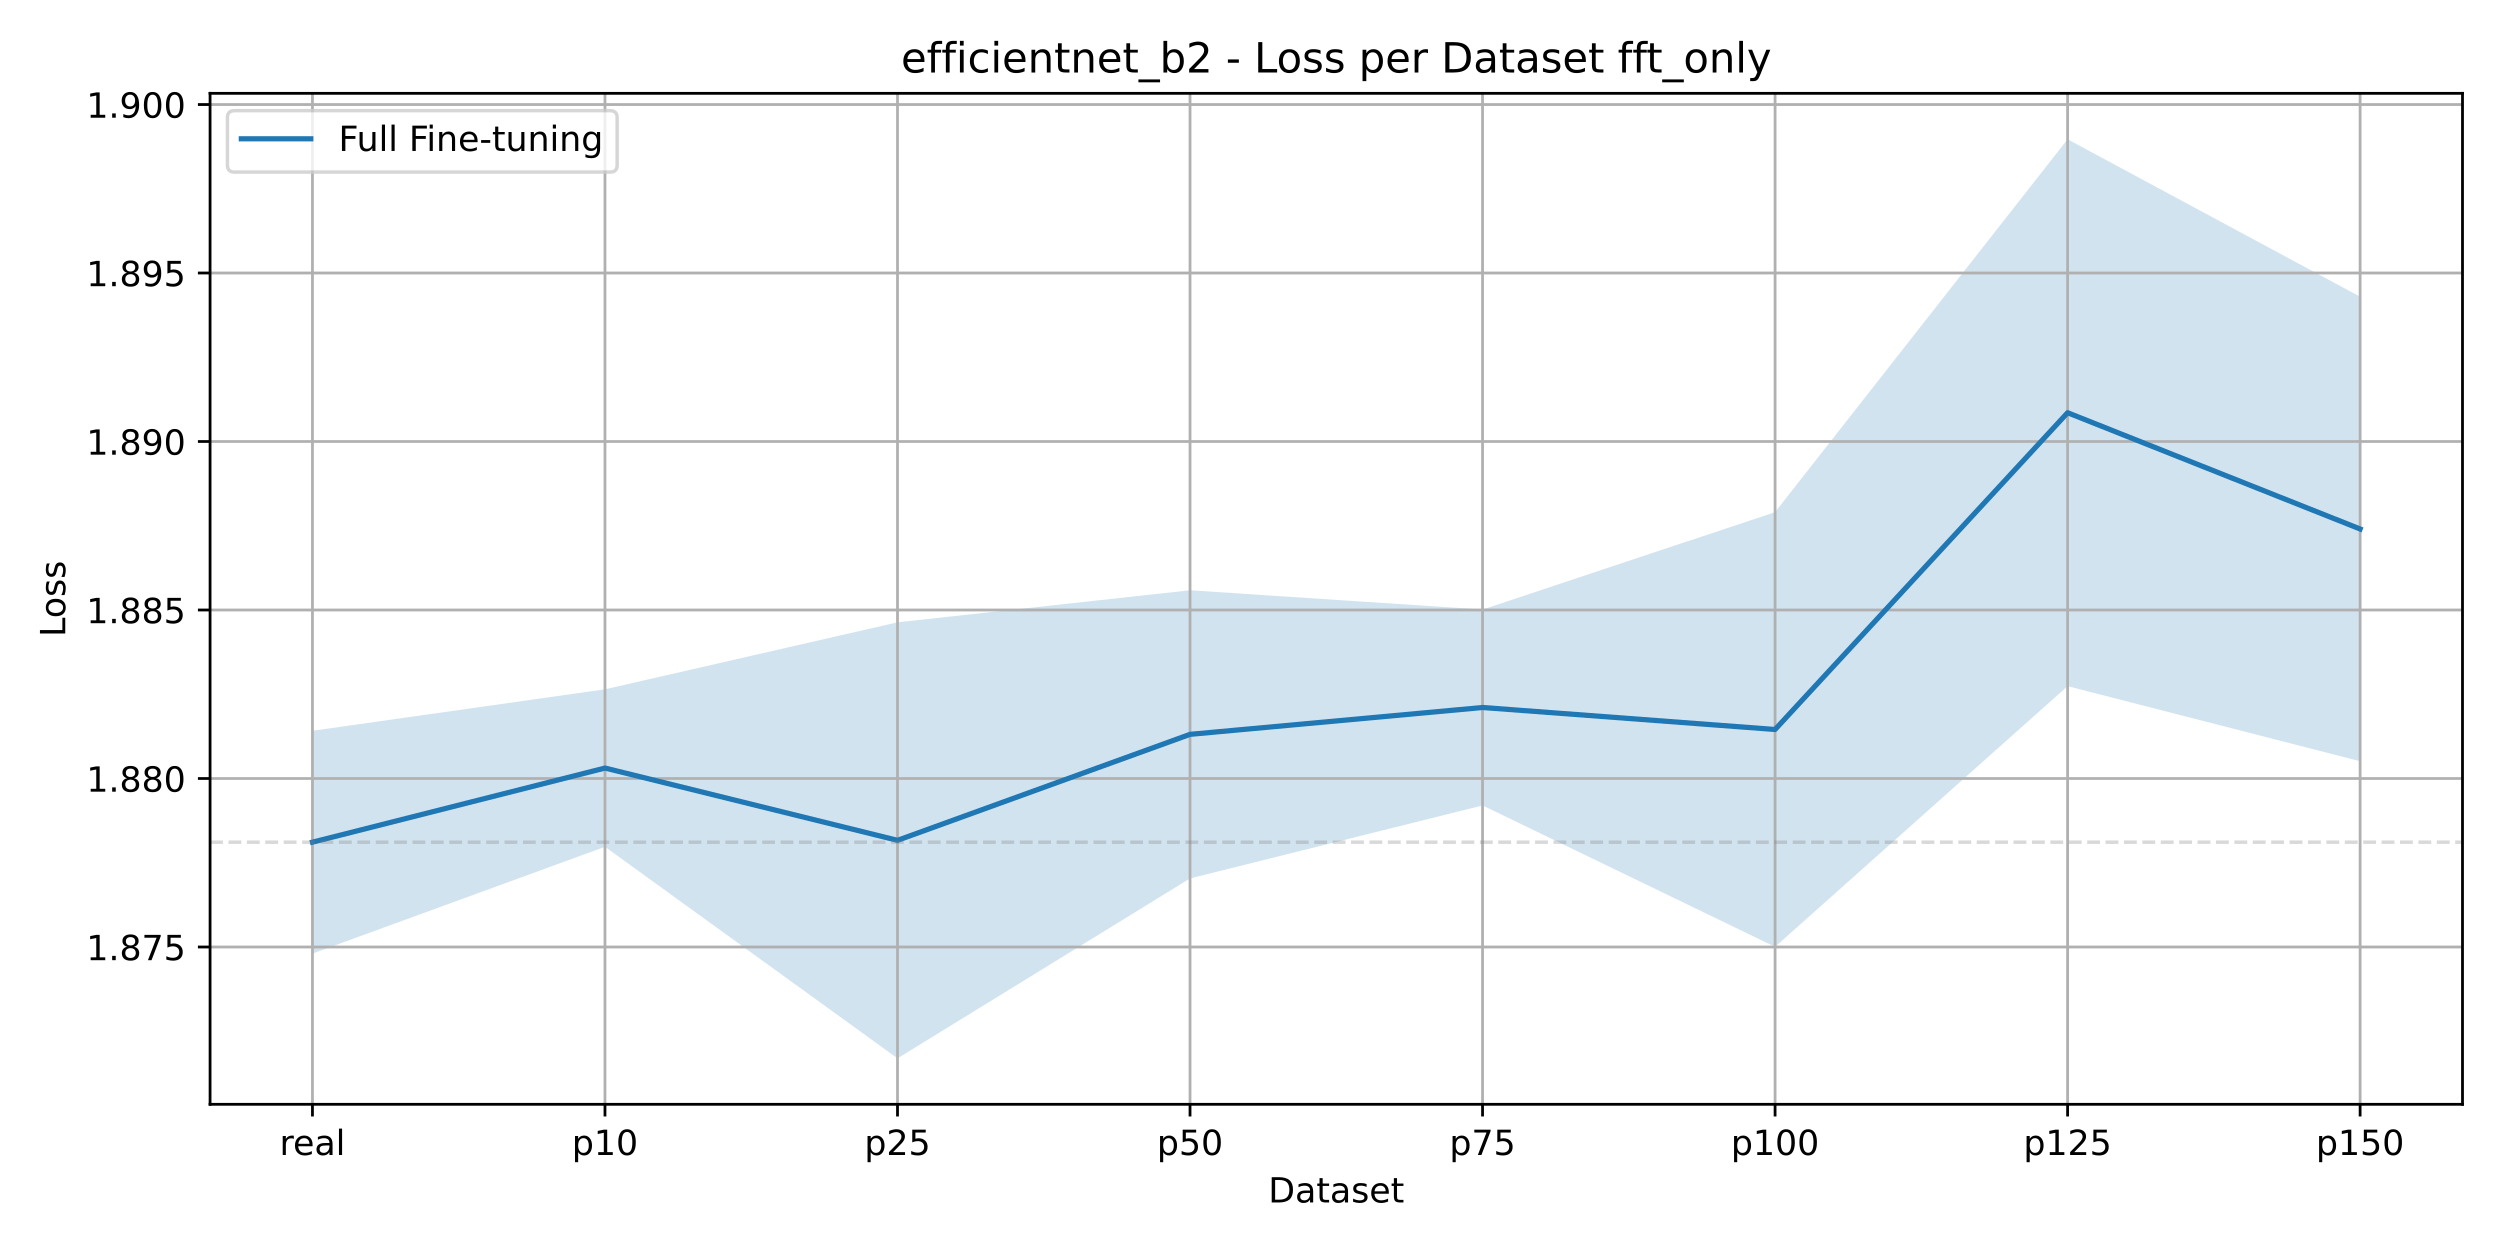
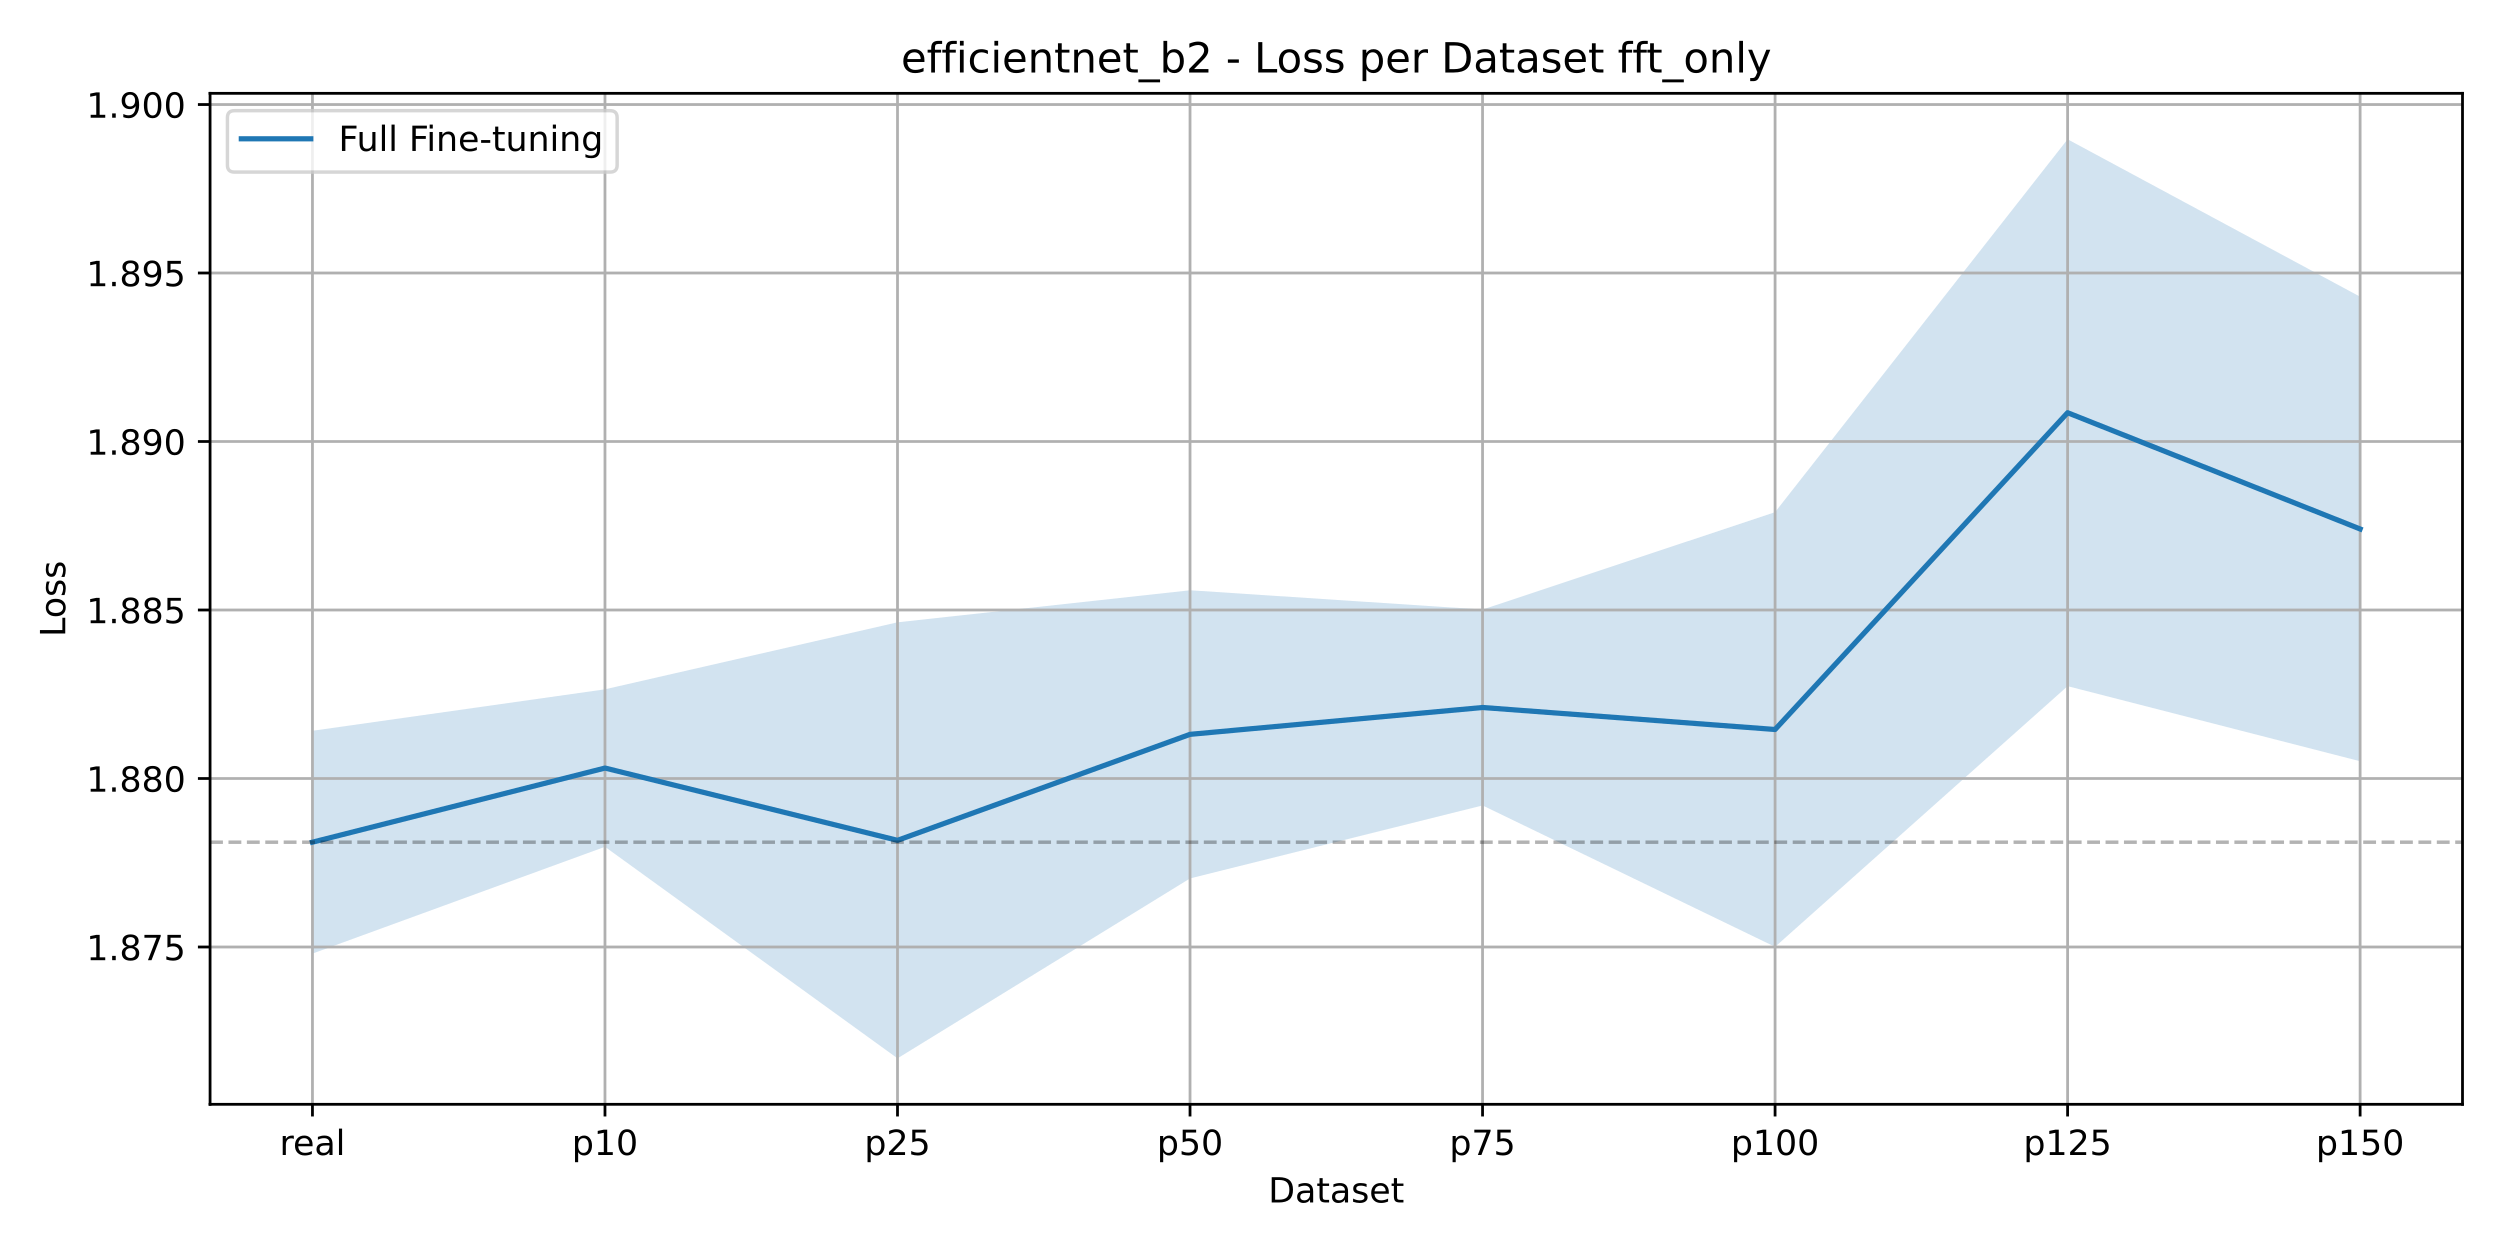
<svg xmlns="http://www.w3.org/2000/svg" xmlns:xlink="http://www.w3.org/1999/xlink" width="720pt" height="360pt" viewBox="0 0 720 360" version="1.1">
  <defs>
    <style type="text/css">*{stroke-linejoin: round; stroke-linecap: butt}</style>
  </defs>
  <g id="figure_1">
    <g id="patch_1">
      <path d="M 0 360  L 720 360  L 720 0  L 0 0  z " style="fill: #ffffff" />
    </g>
    <g id="axes_1">
      <g id="patch_2">
        <path d="M 60.5 318.04  L 709.2 318.04  L 709.2 26.88  L 60.5 26.88  z " style="fill: #ffffff" />
      </g>
      <g id="FillBetweenPolyCollection_1">
-         <path d="M 89.986 210.461  L 89.986 274.632  L 174.233 243.879  L 258.48 304.805  L 342.727 252.984  L 426.973 231.967  L 511.22 272.69  L 595.467 197.612  L 679.714 219.242  L 679.714 85.457  L 679.714 85.457  L 595.467 40.115  L 511.22 147.497  L 426.973 175.549  L 342.727 169.999  L 258.48 179.224  L 174.233 198.519  L 89.986 210.461  z " clip-path="url(#pb84c40dd28)" style="fill: #1f77b4; fill-opacity: 0.2" />
+         <path d="M 89.986 210.461  L 89.986 274.632  L 174.233 243.879  L 258.48 304.805  L 342.727 252.984  L 426.973 231.967  L 511.22 272.69  L 595.467 197.612  L 679.714 219.242  L 679.714 85.457  L 679.714 85.457  L 595.467 40.115  L 511.22 147.497  L 426.973 175.549  L 342.727 169.999  L 258.48 179.224  L 174.233 198.519  L 89.986 210.461  z " clip-path="url(#p41b79e33d0)" style="fill: #1f77b4; fill-opacity: 0.2" />
      </g>
      <g id="matplotlib.axis_1">
        <g id="xtick_1">
          <g id="line2d_1">
-             <path d="M 89.986 318.04  L 89.986 26.88  " clip-path="url(#pb84c40dd28)" style="fill: none; stroke: #b0b0b0; stroke-width: 0.8; stroke-linecap: square" />
+             <path d="M 89.986 318.04  L 89.986 26.88  " clip-path="url(#p41b79e33d0)" style="fill: none; stroke: #b0b0b0; stroke-width: 0.8; stroke-linecap: square" />
          </g>
          <g id="line2d_2">
            <defs>
-               <path id="m55f000c3a8" d="M 0 0  L 0 3.5  " style="stroke: #000000; stroke-width: 0.8" />
+               <path id="mf5de85e5be" d="M 0 0  L 0 3.5  " style="stroke: #000000; stroke-width: 0.8" />
            </defs>
            <g>
-               <use xlink:href="#m55f000c3a8" x="89.986" y="318.04" style="stroke: #000000; stroke-width: 0.8" />
+               <use xlink:href="#mf5de85e5be" x="89.986" y="318.04" style="stroke: #000000; stroke-width: 0.8" />
            </g>
          </g>
          <g id="text_1">
            <g transform="translate(80.51371 332.6384) scale(0.1 -0.1)">
              <defs>
                <path id="DejaVuSans-72" d="M 2631 2963  Q 2534 3019 2420 3045  Q 2306 3072 2169 3072  Q 1681 3072 1420 2755  Q 1159 2438 1159 1844  L 1159 0  L 581 0  L 581 3500  L 1159 3500  L 1159 2956  Q 1341 3275 1631 3429  Q 1922 3584 2338 3584  Q 2397 3584 2469 3576  Q 2541 3569 2628 3553  L 2631 2963  z " transform="scale(0.015625)" />
                <path id="DejaVuSans-65" d="M 3597 1894  L 3597 1613  L 953 1613  Q 991 1019 1311 708  Q 1631 397 2203 397  Q 2534 397 2845 478  Q 3156 559 3463 722  L 3463 178  Q 3153 47 2828 -22  Q 2503 -91 2169 -91  Q 1331 -91 842 396  Q 353 884 353 1716  Q 353 2575 817 3079  Q 1281 3584 2069 3584  Q 2775 3584 3186 3129  Q 3597 2675 3597 1894  z M 3022 2063  Q 3016 2534 2758 2815  Q 2500 3097 2075 3097  Q 1594 3097 1305 2825  Q 1016 2553 972 2059  L 3022 2063  z " transform="scale(0.015625)" />
                <path id="DejaVuSans-61" d="M 2194 1759  Q 1497 1759 1228 1600  Q 959 1441 959 1056  Q 959 750 1161 570  Q 1363 391 1709 391  Q 2188 391 2477 730  Q 2766 1069 2766 1631  L 2766 1759  L 2194 1759  z M 3341 1997  L 3341 0  L 2766 0  L 2766 531  Q 2569 213 2275 61  Q 1981 -91 1556 -91  Q 1019 -91 701 211  Q 384 513 384 1019  Q 384 1609 779 1909  Q 1175 2209 1959 2209  L 2766 2209  L 2766 2266  Q 2766 2663 2505 2880  Q 2244 3097 1772 3097  Q 1472 3097 1187 3025  Q 903 2953 641 2809  L 641 3341  Q 956 3463 1253 3523  Q 1550 3584 1831 3584  Q 2591 3584 2966 3190  Q 3341 2797 3341 1997  z " transform="scale(0.015625)" />
                <path id="DejaVuSans-6c" d="M 603 4863  L 1178 4863  L 1178 0  L 603 0  L 603 4863  z " transform="scale(0.015625)" />
              </defs>
              <use xlink:href="#DejaVuSans-72" />
              <use xlink:href="#DejaVuSans-65" transform="translate(38.86328 0)" />
              <use xlink:href="#DejaVuSans-61" transform="translate(100.3867 0)" />
              <use xlink:href="#DejaVuSans-6c" transform="translate(161.666 0)" />
            </g>
          </g>
        </g>
        <g id="xtick_2">
          <g id="line2d_3">
-             <path d="M 174.233 318.04  L 174.233 26.88  " clip-path="url(#pb84c40dd28)" style="fill: none; stroke: #b0b0b0; stroke-width: 0.8; stroke-linecap: square" />
+             <path d="M 174.233 318.04  L 174.233 26.88  " clip-path="url(#p41b79e33d0)" style="fill: none; stroke: #b0b0b0; stroke-width: 0.8; stroke-linecap: square" />
          </g>
          <g id="line2d_4">
            <g>
-               <use xlink:href="#m55f000c3a8" x="174.233" y="318.04" style="stroke: #000000; stroke-width: 0.8" />
+               <use xlink:href="#mf5de85e5be" x="174.233" y="318.04" style="stroke: #000000; stroke-width: 0.8" />
            </g>
          </g>
          <g id="text_2">
            <g transform="translate(164.6964 332.6384) scale(0.1 -0.1)">
              <defs>
                <path id="DejaVuSans-70" d="M 1159 525  L 1159 -1331  L 581 -1331  L 581 3500  L 1159 3500  L 1159 2969  Q 1341 3281 1617 3432  Q 1894 3584 2278 3584  Q 2916 3584 3314 3078  Q 3713 2572 3713 1747  Q 3713 922 3314 415  Q 2916 -91 2278 -91  Q 1894 -91 1617 61  Q 1341 213 1159 525  z M 3116 1747  Q 3116 2381 2855 2742  Q 2594 3103 2138 3103  Q 1681 3103 1420 2742  Q 1159 2381 1159 1747  Q 1159 1113 1420 752  Q 1681 391 2138 391  Q 2594 391 2855 752  Q 3116 1113 3116 1747  z " transform="scale(0.015625)" />
                <path id="DejaVuSans-31" d="M 794 531  L 1825 531  L 1825 4091  L 703 3866  L 703 4441  L 1819 4666  L 2450 4666  L 2450 531  L 3481 531  L 3481 0  L 794 0  L 794 531  z " transform="scale(0.015625)" />
                <path id="DejaVuSans-30" d="M 2034 4250  Q 1547 4250 1301 3770  Q 1056 3291 1056 2328  Q 1056 1369 1301 889  Q 1547 409 2034 409  Q 2525 409 2770 889  Q 3016 1369 3016 2328  Q 3016 3291 2770 3770  Q 2525 4250 2034 4250  z M 2034 4750  Q 2819 4750 3233 4129  Q 3647 3509 3647 2328  Q 3647 1150 3233 529  Q 2819 -91 2034 -91  Q 1250 -91 836 529  Q 422 1150 422 2328  Q 422 3509 836 4129  Q 1250 4750 2034 4750  z " transform="scale(0.015625)" />
              </defs>
              <use xlink:href="#DejaVuSans-70" />
              <use xlink:href="#DejaVuSans-31" transform="translate(63.47656 0)" />
              <use xlink:href="#DejaVuSans-30" transform="translate(127.0996 0)" />
            </g>
          </g>
        </g>
        <g id="xtick_3">
          <g id="line2d_5">
-             <path d="M 258.48 318.04  L 258.48 26.88  " clip-path="url(#pb84c40dd28)" style="fill: none; stroke: #b0b0b0; stroke-width: 0.8; stroke-linecap: square" />
+             <path d="M 258.48 318.04  L 258.48 26.88  " clip-path="url(#p41b79e33d0)" style="fill: none; stroke: #b0b0b0; stroke-width: 0.8; stroke-linecap: square" />
          </g>
          <g id="line2d_6">
            <g>
-               <use xlink:href="#m55f000c3a8" x="258.48" y="318.04" style="stroke: #000000; stroke-width: 0.8" />
+               <use xlink:href="#mf5de85e5be" x="258.48" y="318.04" style="stroke: #000000; stroke-width: 0.8" />
            </g>
          </g>
          <g id="text_3">
            <g transform="translate(248.9432 332.6384) scale(0.1 -0.1)">
              <defs>
                <path id="DejaVuSans-32" d="M 1228 531  L 3431 531  L 3431 0  L 469 0  L 469 531  Q 828 903 1448 1529  Q 2069 2156 2228 2338  Q 2531 2678 2651 2914  Q 2772 3150 2772 3378  Q 2772 3750 2511 3984  Q 2250 4219 1831 4219  Q 1534 4219 1204 4116  Q 875 4013 500 3803  L 500 4441  Q 881 4594 1212 4672  Q 1544 4750 1819 4750  Q 2544 4750 2975 4387  Q 3406 4025 3406 3419  Q 3406 3131 3298 2873  Q 3191 2616 2906 2266  Q 2828 2175 2409 1742  Q 1991 1309 1228 531  z " transform="scale(0.015625)" />
                <path id="DejaVuSans-35" d="M 691 4666  L 3169 4666  L 3169 4134  L 1269 4134  L 1269 2991  Q 1406 3038 1543 3061  Q 1681 3084 1819 3084  Q 2600 3084 3056 2656  Q 3513 2228 3513 1497  Q 3513 744 3044 326  Q 2575 -91 1722 -91  Q 1428 -91 1123 -41  Q 819 9 494 109  L 494 744  Q 775 591 1075 516  Q 1375 441 1709 441  Q 2250 441 2565 725  Q 2881 1009 2881 1497  Q 2881 1984 2565 2268  Q 2250 2553 1709 2553  Q 1456 2553 1204 2497  Q 953 2441 691 2322  L 691 4666  z " transform="scale(0.015625)" />
              </defs>
              <use xlink:href="#DejaVuSans-70" />
              <use xlink:href="#DejaVuSans-32" transform="translate(63.47656 0)" />
              <use xlink:href="#DejaVuSans-35" transform="translate(127.0996 0)" />
            </g>
          </g>
        </g>
        <g id="xtick_4">
          <g id="line2d_7">
-             <path d="M 342.727 318.04  L 342.727 26.88  " clip-path="url(#pb84c40dd28)" style="fill: none; stroke: #b0b0b0; stroke-width: 0.8; stroke-linecap: square" />
+             <path d="M 342.727 318.04  L 342.727 26.88  " clip-path="url(#p41b79e33d0)" style="fill: none; stroke: #b0b0b0; stroke-width: 0.8; stroke-linecap: square" />
          </g>
          <g id="line2d_8">
            <g>
-               <use xlink:href="#m55f000c3a8" x="342.727" y="318.04" style="stroke: #000000; stroke-width: 0.8" />
+               <use xlink:href="#mf5de85e5be" x="342.727" y="318.04" style="stroke: #000000; stroke-width: 0.8" />
            </g>
          </g>
          <g id="text_4">
            <g transform="translate(333.1899 332.6384) scale(0.1 -0.1)">
              <use xlink:href="#DejaVuSans-70" />
              <use xlink:href="#DejaVuSans-35" transform="translate(63.47656 0)" />
              <use xlink:href="#DejaVuSans-30" transform="translate(127.0996 0)" />
            </g>
          </g>
        </g>
        <g id="xtick_5">
          <g id="line2d_9">
-             <path d="M 426.973 318.04  L 426.973 26.88  " clip-path="url(#pb84c40dd28)" style="fill: none; stroke: #b0b0b0; stroke-width: 0.8; stroke-linecap: square" />
+             <path d="M 426.973 318.04  L 426.973 26.88  " clip-path="url(#p41b79e33d0)" style="fill: none; stroke: #b0b0b0; stroke-width: 0.8; stroke-linecap: square" />
          </g>
          <g id="line2d_10">
            <g>
-               <use xlink:href="#m55f000c3a8" x="426.973" y="318.04" style="stroke: #000000; stroke-width: 0.8" />
+               <use xlink:href="#mf5de85e5be" x="426.973" y="318.04" style="stroke: #000000; stroke-width: 0.8" />
            </g>
          </g>
          <g id="text_5">
            <g transform="translate(417.4367 332.6384) scale(0.1 -0.1)">
              <defs>
                <path id="DejaVuSans-37" d="M 525 4666  L 3525 4666  L 3525 4397  L 1831 0  L 1172 0  L 2766 4134  L 525 4134  L 525 4666  z " transform="scale(0.015625)" />
              </defs>
              <use xlink:href="#DejaVuSans-70" />
              <use xlink:href="#DejaVuSans-37" transform="translate(63.47656 0)" />
              <use xlink:href="#DejaVuSans-35" transform="translate(127.0996 0)" />
            </g>
          </g>
        </g>
        <g id="xtick_6">
          <g id="line2d_11">
-             <path d="M 511.22 318.04  L 511.22 26.88  " clip-path="url(#pb84c40dd28)" style="fill: none; stroke: #b0b0b0; stroke-width: 0.8; stroke-linecap: square" />
+             <path d="M 511.22 318.04  L 511.22 26.88  " clip-path="url(#p41b79e33d0)" style="fill: none; stroke: #b0b0b0; stroke-width: 0.8; stroke-linecap: square" />
          </g>
          <g id="line2d_12">
            <g>
-               <use xlink:href="#m55f000c3a8" x="511.22" y="318.04" style="stroke: #000000; stroke-width: 0.8" />
+               <use xlink:href="#mf5de85e5be" x="511.22" y="318.04" style="stroke: #000000; stroke-width: 0.8" />
            </g>
          </g>
          <g id="text_6">
            <g transform="translate(498.5022 332.6384) scale(0.1 -0.1)">
              <use xlink:href="#DejaVuSans-70" />
              <use xlink:href="#DejaVuSans-31" transform="translate(63.47656 0)" />
              <use xlink:href="#DejaVuSans-30" transform="translate(127.0996 0)" />
              <use xlink:href="#DejaVuSans-30" transform="translate(190.7227 0)" />
            </g>
          </g>
        </g>
        <g id="xtick_7">
          <g id="line2d_13">
-             <path d="M 595.467 318.04  L 595.467 26.88  " clip-path="url(#pb84c40dd28)" style="fill: none; stroke: #b0b0b0; stroke-width: 0.8; stroke-linecap: square" />
+             <path d="M 595.467 318.04  L 595.467 26.88  " clip-path="url(#p41b79e33d0)" style="fill: none; stroke: #b0b0b0; stroke-width: 0.8; stroke-linecap: square" />
          </g>
          <g id="line2d_14">
            <g>
-               <use xlink:href="#m55f000c3a8" x="595.467" y="318.04" style="stroke: #000000; stroke-width: 0.8" />
+               <use xlink:href="#mf5de85e5be" x="595.467" y="318.04" style="stroke: #000000; stroke-width: 0.8" />
            </g>
          </g>
          <g id="text_7">
            <g transform="translate(582.7489 332.6384) scale(0.1 -0.1)">
              <use xlink:href="#DejaVuSans-70" />
              <use xlink:href="#DejaVuSans-31" transform="translate(63.47656 0)" />
              <use xlink:href="#DejaVuSans-32" transform="translate(127.0996 0)" />
              <use xlink:href="#DejaVuSans-35" transform="translate(190.7227 0)" />
            </g>
          </g>
        </g>
        <g id="xtick_8">
          <g id="line2d_15">
-             <path d="M 679.714 318.04  L 679.714 26.88  " clip-path="url(#pb84c40dd28)" style="fill: none; stroke: #b0b0b0; stroke-width: 0.8; stroke-linecap: square" />
+             <path d="M 679.714 318.04  L 679.714 26.88  " clip-path="url(#p41b79e33d0)" style="fill: none; stroke: #b0b0b0; stroke-width: 0.8; stroke-linecap: square" />
          </g>
          <g id="line2d_16">
            <g>
-               <use xlink:href="#m55f000c3a8" x="679.714" y="318.04" style="stroke: #000000; stroke-width: 0.8" />
+               <use xlink:href="#mf5de85e5be" x="679.714" y="318.04" style="stroke: #000000; stroke-width: 0.8" />
            </g>
          </g>
          <g id="text_8">
            <g transform="translate(666.9957 332.6384) scale(0.1 -0.1)">
              <use xlink:href="#DejaVuSans-70" />
              <use xlink:href="#DejaVuSans-31" transform="translate(63.47656 0)" />
              <use xlink:href="#DejaVuSans-35" transform="translate(127.0996 0)" />
              <use xlink:href="#DejaVuSans-30" transform="translate(190.7227 0)" />
            </g>
          </g>
        </g>
        <g id="text_9">
          <g transform="translate(365.2703 346.3166) scale(0.1 -0.1)">
            <defs>
              <path id="DejaVuSans-44" d="M 1259 4147  L 1259 519  L 2022 519  Q 2988 519 3436 956  Q 3884 1394 3884 2338  Q 3884 3275 3436 3711  Q 2988 4147 2022 4147  L 1259 4147  z M 628 4666  L 1925 4666  Q 3281 4666 3915 4102  Q 4550 3538 4550 2338  Q 4550 1131 3912 565  Q 3275 0 1925 0  L 628 0  L 628 4666  z " transform="scale(0.015625)" />
              <path id="DejaVuSans-74" d="M 1172 4494  L 1172 3500  L 2356 3500  L 2356 3053  L 1172 3053  L 1172 1153  Q 1172 725 1289 603  Q 1406 481 1766 481  L 2356 481  L 2356 0  L 1766 0  Q 1100 0 847 248  Q 594 497 594 1153  L 594 3053  L 172 3053  L 172 3500  L 594 3500  L 594 4494  L 1172 4494  z " transform="scale(0.015625)" />
              <path id="DejaVuSans-73" d="M 2834 3397  L 2834 2853  Q 2591 2978 2328 3040  Q 2066 3103 1784 3103  Q 1356 3103 1142 2972  Q 928 2841 928 2578  Q 928 2378 1081 2264  Q 1234 2150 1697 2047  L 1894 2003  Q 2506 1872 2764 1633  Q 3022 1394 3022 966  Q 3022 478 2636 193  Q 2250 -91 1575 -91  Q 1294 -91 989 -36  Q 684 19 347 128  L 347 722  Q 666 556 975 473  Q 1284 391 1588 391  Q 1994 391 2212 530  Q 2431 669 2431 922  Q 2431 1156 2273 1281  Q 2116 1406 1581 1522  L 1381 1569  Q 847 1681 609 1914  Q 372 2147 372 2553  Q 372 3047 722 3315  Q 1072 3584 1716 3584  Q 2034 3584 2315 3537  Q 2597 3491 2834 3397  z " transform="scale(0.015625)" />
            </defs>
            <use xlink:href="#DejaVuSans-44" />
            <use xlink:href="#DejaVuSans-61" transform="translate(77.00195 0)" />
            <use xlink:href="#DejaVuSans-74" transform="translate(138.2812 0)" />
            <use xlink:href="#DejaVuSans-61" transform="translate(177.4902 0)" />
            <use xlink:href="#DejaVuSans-73" transform="translate(238.7695 0)" />
            <use xlink:href="#DejaVuSans-65" transform="translate(290.8691 0)" />
            <use xlink:href="#DejaVuSans-74" transform="translate(352.3926 0)" />
          </g>
        </g>
      </g>
      <g id="matplotlib.axis_2">
        <g id="ytick_1">
          <g id="line2d_17">
-             <path d="M 60.5 272.733  L 709.2 272.733  " clip-path="url(#pb84c40dd28)" style="fill: none; stroke: #b0b0b0; stroke-width: 0.8; stroke-linecap: square" />
+             <path d="M 60.5 272.733  L 709.2 272.733  " clip-path="url(#p41b79e33d0)" style="fill: none; stroke: #b0b0b0; stroke-width: 0.8; stroke-linecap: square" />
          </g>
          <g id="line2d_18">
            <defs>
-               <path id="m2dc6868004" d="M 0 0  L -3.5 0  " style="stroke: #000000; stroke-width: 0.8" />
+               <path id="mefbaf566b7" d="M 0 0  L -3.5 0  " style="stroke: #000000; stroke-width: 0.8" />
            </defs>
            <g>
-               <use xlink:href="#m2dc6868004" x="60.5" y="272.733" style="stroke: #000000; stroke-width: 0.8" />
+               <use xlink:href="#mefbaf566b7" x="60.5" y="272.733" style="stroke: #000000; stroke-width: 0.8" />
            </g>
          </g>
          <g id="text_10">
            <g transform="translate(24.87187 276.5323) scale(0.1 -0.1)">
              <defs>
                <path id="DejaVuSans-2e" d="M 684 794  L 1344 794  L 1344 0  L 684 0  L 684 794  z " transform="scale(0.015625)" />
                <path id="DejaVuSans-38" d="M 2034 2216  Q 1584 2216 1326 1975  Q 1069 1734 1069 1313  Q 1069 891 1326 650  Q 1584 409 2034 409  Q 2484 409 2743 651  Q 3003 894 3003 1313  Q 3003 1734 2745 1975  Q 2488 2216 2034 2216  z M 1403 2484  Q 997 2584 770 2862  Q 544 3141 544 3541  Q 544 4100 942 4425  Q 1341 4750 2034 4750  Q 2731 4750 3128 4425  Q 3525 4100 3525 3541  Q 3525 3141 3298 2862  Q 3072 2584 2669 2484  Q 3125 2378 3379 2068  Q 3634 1759 3634 1313  Q 3634 634 3220 271  Q 2806 -91 2034 -91  Q 1263 -91 848 271  Q 434 634 434 1313  Q 434 1759 690 2068  Q 947 2378 1403 2484  z M 1172 3481  Q 1172 3119 1398 2916  Q 1625 2713 2034 2713  Q 2441 2713 2670 2916  Q 2900 3119 2900 3481  Q 2900 3844 2670 4047  Q 2441 4250 2034 4250  Q 1625 4250 1398 4047  Q 1172 3844 1172 3481  z " transform="scale(0.015625)" />
              </defs>
              <use xlink:href="#DejaVuSans-31" />
              <use xlink:href="#DejaVuSans-2e" transform="translate(63.62305 0)" />
              <use xlink:href="#DejaVuSans-38" transform="translate(95.41016 0)" />
              <use xlink:href="#DejaVuSans-37" transform="translate(159.0332 0)" />
              <use xlink:href="#DejaVuSans-35" transform="translate(222.6562 0)" />
            </g>
          </g>
        </g>
        <g id="ytick_2">
          <g id="line2d_19">
-             <path d="M 60.5 224.207  L 709.2 224.207  " clip-path="url(#pb84c40dd28)" style="fill: none; stroke: #b0b0b0; stroke-width: 0.8; stroke-linecap: square" />
+             <path d="M 60.5 224.207  L 709.2 224.207  " clip-path="url(#p41b79e33d0)" style="fill: none; stroke: #b0b0b0; stroke-width: 0.8; stroke-linecap: square" />
          </g>
          <g id="line2d_20">
            <g>
-               <use xlink:href="#m2dc6868004" x="60.5" y="224.207" style="stroke: #000000; stroke-width: 0.8" />
+               <use xlink:href="#mefbaf566b7" x="60.5" y="224.207" style="stroke: #000000; stroke-width: 0.8" />
            </g>
          </g>
          <g id="text_11">
            <g transform="translate(24.87187 228.0061) scale(0.1 -0.1)">
              <use xlink:href="#DejaVuSans-31" />
              <use xlink:href="#DejaVuSans-2e" transform="translate(63.62305 0)" />
              <use xlink:href="#DejaVuSans-38" transform="translate(95.41016 0)" />
              <use xlink:href="#DejaVuSans-38" transform="translate(159.0332 0)" />
              <use xlink:href="#DejaVuSans-30" transform="translate(222.6562 0)" />
            </g>
          </g>
        </g>
        <g id="ytick_3">
          <g id="line2d_21">
-             <path d="M 60.5 175.681  L 709.2 175.681  " clip-path="url(#pb84c40dd28)" style="fill: none; stroke: #b0b0b0; stroke-width: 0.8; stroke-linecap: square" />
+             <path d="M 60.5 175.681  L 709.2 175.681  " clip-path="url(#p41b79e33d0)" style="fill: none; stroke: #b0b0b0; stroke-width: 0.8; stroke-linecap: square" />
          </g>
          <g id="line2d_22">
            <g>
-               <use xlink:href="#m2dc6868004" x="60.5" y="175.681" style="stroke: #000000; stroke-width: 0.8" />
+               <use xlink:href="#mefbaf566b7" x="60.5" y="175.681" style="stroke: #000000; stroke-width: 0.8" />
            </g>
          </g>
          <g id="text_12">
            <g transform="translate(24.87187 179.4799) scale(0.1 -0.1)">
              <use xlink:href="#DejaVuSans-31" />
              <use xlink:href="#DejaVuSans-2e" transform="translate(63.62305 0)" />
              <use xlink:href="#DejaVuSans-38" transform="translate(95.41016 0)" />
              <use xlink:href="#DejaVuSans-38" transform="translate(159.0332 0)" />
              <use xlink:href="#DejaVuSans-35" transform="translate(222.6562 0)" />
            </g>
          </g>
        </g>
        <g id="ytick_4">
          <g id="line2d_23">
-             <path d="M 60.5 127.154  L 709.2 127.154  " clip-path="url(#pb84c40dd28)" style="fill: none; stroke: #b0b0b0; stroke-width: 0.8; stroke-linecap: square" />
+             <path d="M 60.5 127.154  L 709.2 127.154  " clip-path="url(#p41b79e33d0)" style="fill: none; stroke: #b0b0b0; stroke-width: 0.8; stroke-linecap: square" />
          </g>
          <g id="line2d_24">
            <g>
-               <use xlink:href="#m2dc6868004" x="60.5" y="127.154" style="stroke: #000000; stroke-width: 0.8" />
+               <use xlink:href="#mefbaf566b7" x="60.5" y="127.154" style="stroke: #000000; stroke-width: 0.8" />
            </g>
          </g>
          <g id="text_13">
            <g transform="translate(24.87187 130.9537) scale(0.1 -0.1)">
              <defs>
                <path id="DejaVuSans-39" d="M 703 97  L 703 672  Q 941 559 1184 500  Q 1428 441 1663 441  Q 2288 441 2617 861  Q 2947 1281 2994 2138  Q 2813 1869 2534 1725  Q 2256 1581 1919 1581  Q 1219 1581 811 2004  Q 403 2428 403 3163  Q 403 3881 828 4315  Q 1253 4750 1959 4750  Q 2769 4750 3195 4129  Q 3622 3509 3622 2328  Q 3622 1225 3098 567  Q 2575 -91 1691 -91  Q 1453 -91 1209 -44  Q 966 3 703 97  z M 1959 2075  Q 2384 2075 2632 2365  Q 2881 2656 2881 3163  Q 2881 3666 2632 3958  Q 2384 4250 1959 4250  Q 1534 4250 1286 3958  Q 1038 3666 1038 3163  Q 1038 2656 1286 2365  Q 1534 2075 1959 2075  z " transform="scale(0.015625)" />
              </defs>
              <use xlink:href="#DejaVuSans-31" />
              <use xlink:href="#DejaVuSans-2e" transform="translate(63.62305 0)" />
              <use xlink:href="#DejaVuSans-38" transform="translate(95.41016 0)" />
              <use xlink:href="#DejaVuSans-39" transform="translate(159.0332 0)" />
              <use xlink:href="#DejaVuSans-30" transform="translate(222.6562 0)" />
            </g>
          </g>
        </g>
        <g id="ytick_5">
          <g id="line2d_25">
-             <path d="M 60.5 78.628  L 709.2 78.628  " clip-path="url(#pb84c40dd28)" style="fill: none; stroke: #b0b0b0; stroke-width: 0.8; stroke-linecap: square" />
+             <path d="M 60.5 78.628  L 709.2 78.628  " clip-path="url(#p41b79e33d0)" style="fill: none; stroke: #b0b0b0; stroke-width: 0.8; stroke-linecap: square" />
          </g>
          <g id="line2d_26">
            <g>
-               <use xlink:href="#m2dc6868004" x="60.5" y="78.628" style="stroke: #000000; stroke-width: 0.8" />
+               <use xlink:href="#mefbaf566b7" x="60.5" y="78.628" style="stroke: #000000; stroke-width: 0.8" />
            </g>
          </g>
          <g id="text_14">
            <g transform="translate(24.87187 82.42748) scale(0.1 -0.1)">
              <use xlink:href="#DejaVuSans-31" />
              <use xlink:href="#DejaVuSans-2e" transform="translate(63.62305 0)" />
              <use xlink:href="#DejaVuSans-38" transform="translate(95.41016 0)" />
              <use xlink:href="#DejaVuSans-39" transform="translate(159.0332 0)" />
              <use xlink:href="#DejaVuSans-35" transform="translate(222.6562 0)" />
            </g>
          </g>
        </g>
        <g id="ytick_6">
          <g id="line2d_27">
-             <path d="M 60.5 30.102  L 709.2 30.102  " clip-path="url(#pb84c40dd28)" style="fill: none; stroke: #b0b0b0; stroke-width: 0.8; stroke-linecap: square" />
+             <path d="M 60.5 30.102  L 709.2 30.102  " clip-path="url(#p41b79e33d0)" style="fill: none; stroke: #b0b0b0; stroke-width: 0.8; stroke-linecap: square" />
          </g>
          <g id="line2d_28">
            <g>
-               <use xlink:href="#m2dc6868004" x="60.5" y="30.102" style="stroke: #000000; stroke-width: 0.8" />
+               <use xlink:href="#mefbaf566b7" x="60.5" y="30.102" style="stroke: #000000; stroke-width: 0.8" />
            </g>
          </g>
          <g id="text_15">
            <g transform="translate(24.87187 33.90127) scale(0.1 -0.1)">
              <use xlink:href="#DejaVuSans-31" />
              <use xlink:href="#DejaVuSans-2e" transform="translate(63.62305 0)" />
              <use xlink:href="#DejaVuSans-39" transform="translate(95.41016 0)" />
              <use xlink:href="#DejaVuSans-30" transform="translate(159.0332 0)" />
              <use xlink:href="#DejaVuSans-30" transform="translate(222.6562 0)" />
            </g>
          </g>
        </g>
        <g id="text_16">
          <g transform="translate(18.79219 183.4272) rotate(-90) scale(0.1 -0.1)">
            <defs>
              <path id="DejaVuSans-4c" d="M 628 4666  L 1259 4666  L 1259 531  L 3531 531  L 3531 0  L 628 0  L 628 4666  z " transform="scale(0.015625)" />
              <path id="DejaVuSans-6f" d="M 1959 3097  Q 1497 3097 1228 2736  Q 959 2375 959 1747  Q 959 1119 1226 758  Q 1494 397 1959 397  Q 2419 397 2687 759  Q 2956 1122 2956 1747  Q 2956 2369 2687 2733  Q 2419 3097 1959 3097  z M 1959 3584  Q 2709 3584 3137 3096  Q 3566 2609 3566 1747  Q 3566 888 3137 398  Q 2709 -91 1959 -91  Q 1206 -91 779 398  Q 353 888 353 1747  Q 353 2609 779 3096  Q 1206 3584 1959 3584  z " transform="scale(0.015625)" />
            </defs>
            <use xlink:href="#DejaVuSans-4c" />
            <use xlink:href="#DejaVuSans-6f" transform="translate(53.96289 0)" />
            <use xlink:href="#DejaVuSans-73" transform="translate(115.1445 0)" />
            <use xlink:href="#DejaVuSans-73" transform="translate(167.2441 0)" />
          </g>
        </g>
      </g>
      <g id="line2d_29">
-         <path d="M 89.986 242.547  L 174.233 221.199  L 258.48 242.015  L 342.727 211.491  L 426.973 203.758  L 511.22 210.093  L 595.467 118.863  L 679.714 152.35  " clip-path="url(#pb84c40dd28)" style="fill: none; stroke: #1f77b4; stroke-width: 1.5; stroke-linecap: square" />
+         <path d="M 89.986 242.547  L 174.233 221.199  L 258.48 242.015  L 342.727 211.491  L 426.973 203.758  L 511.22 210.093  L 595.467 118.863  L 679.714 152.35  " clip-path="url(#p41b79e33d0)" style="fill: none; stroke: #1f77b4; stroke-width: 1.5; stroke-linecap: square" />
      </g>
      <g id="line2d_30">
-         <path d="M 60.5 242.547  L 709.2 242.547  " clip-path="url(#pb84c40dd28)" style="fill: none; stroke-dasharray: 3.7,1.6; stroke-dashoffset: 0; stroke: #808080; stroke-opacity: 0.3" />
+         <path d="M 60.5 242.547  L 709.2 242.547  " clip-path="url(#p41b79e33d0)" style="fill: none; stroke-dasharray: 3.7,1.6; stroke-dashoffset: 0; stroke: #000000; stroke-opacity: 0.3" />
      </g>
      <g id="patch_3">
        <path d="M 60.5 318.04  L 60.5 26.88  " style="fill: none; stroke: #000000; stroke-width: 0.8; stroke-linejoin: miter; stroke-linecap: square" />
      </g>
      <g id="patch_4">
        <path d="M 709.2 318.04  L 709.2 26.88  " style="fill: none; stroke: #000000; stroke-width: 0.8; stroke-linejoin: miter; stroke-linecap: square" />
      </g>
      <g id="patch_5">
        <path d="M 60.5 318.04  L 709.2 318.04  " style="fill: none; stroke: #000000; stroke-width: 0.8; stroke-linejoin: miter; stroke-linecap: square" />
      </g>
      <g id="patch_6">
        <path d="M 60.5 26.88  L 709.2 26.88  " style="fill: none; stroke: #000000; stroke-width: 0.8; stroke-linejoin: miter; stroke-linecap: square" />
      </g>
      <g id="text_17">
        <g transform="translate(259.495 20.88) scale(0.12 -0.12)">
          <defs>
            <path id="DejaVuSans-66" d="M 2375 4863  L 2375 4384  L 1825 4384  Q 1516 4384 1395 4259  Q 1275 4134 1275 3809  L 1275 3500  L 2222 3500  L 2222 3053  L 1275 3053  L 1275 0  L 697 0  L 697 3053  L 147 3053  L 147 3500  L 697 3500  L 697 3744  Q 697 4328 969 4595  Q 1241 4863 1831 4863  L 2375 4863  z " transform="scale(0.015625)" />
            <path id="DejaVuSans-69" d="M 603 3500  L 1178 3500  L 1178 0  L 603 0  L 603 3500  z M 603 4863  L 1178 4863  L 1178 4134  L 603 4134  L 603 4863  z " transform="scale(0.015625)" />
            <path id="DejaVuSans-63" d="M 3122 3366  L 3122 2828  Q 2878 2963 2633 3030  Q 2388 3097 2138 3097  Q 1578 3097 1268 2742  Q 959 2388 959 1747  Q 959 1106 1268 751  Q 1578 397 2138 397  Q 2388 397 2633 464  Q 2878 531 3122 666  L 3122 134  Q 2881 22 2623 -34  Q 2366 -91 2075 -91  Q 1284 -91 818 406  Q 353 903 353 1747  Q 353 2603 823 3093  Q 1294 3584 2113 3584  Q 2378 3584 2631 3529  Q 2884 3475 3122 3366  z " transform="scale(0.015625)" />
            <path id="DejaVuSans-6e" d="M 3513 2113  L 3513 0  L 2938 0  L 2938 2094  Q 2938 2591 2744 2837  Q 2550 3084 2163 3084  Q 1697 3084 1428 2787  Q 1159 2491 1159 1978  L 1159 0  L 581 0  L 581 3500  L 1159 3500  L 1159 2956  Q 1366 3272 1645 3428  Q 1925 3584 2291 3584  Q 2894 3584 3203 3211  Q 3513 2838 3513 2113  z " transform="scale(0.015625)" />
            <path id="DejaVuSans-5f" d="M 3263 -1063  L 3263 -1509  L -63 -1509  L -63 -1063  L 3263 -1063  z " transform="scale(0.015625)" />
            <path id="DejaVuSans-62" d="M 3116 1747  Q 3116 2381 2855 2742  Q 2594 3103 2138 3103  Q 1681 3103 1420 2742  Q 1159 2381 1159 1747  Q 1159 1113 1420 752  Q 1681 391 2138 391  Q 2594 391 2855 752  Q 3116 1113 3116 1747  z M 1159 2969  Q 1341 3281 1617 3432  Q 1894 3584 2278 3584  Q 2916 3584 3314 3078  Q 3713 2572 3713 1747  Q 3713 922 3314 415  Q 2916 -91 2278 -91  Q 1894 -91 1617 61  Q 1341 213 1159 525  L 1159 0  L 581 0  L 581 4863  L 1159 4863  L 1159 2969  z " transform="scale(0.015625)" />
            <path id="DejaVuSans-20" transform="scale(0.015625)" />
            <path id="DejaVuSans-2d" d="M 313 2009  L 1997 2009  L 1997 1497  L 313 1497  L 313 2009  z " transform="scale(0.015625)" />
            <path id="DejaVuSans-79" d="M 2059 -325  Q 1816 -950 1584 -1140  Q 1353 -1331 966 -1331  L 506 -1331  L 506 -850  L 844 -850  Q 1081 -850 1212 -737  Q 1344 -625 1503 -206  L 1606 56  L 191 3500  L 800 3500  L 1894 763  L 2988 3500  L 3597 3500  L 2059 -325  z " transform="scale(0.015625)" />
          </defs>
          <use xlink:href="#DejaVuSans-65" />
          <use xlink:href="#DejaVuSans-66" transform="translate(61.52344 0)" />
          <use xlink:href="#DejaVuSans-66" transform="translate(96.72852 0)" />
          <use xlink:href="#DejaVuSans-69" transform="translate(131.9336 0)" />
          <use xlink:href="#DejaVuSans-63" transform="translate(159.7168 0)" />
          <use xlink:href="#DejaVuSans-69" transform="translate(214.6973 0)" />
          <use xlink:href="#DejaVuSans-65" transform="translate(242.4805 0)" />
          <use xlink:href="#DejaVuSans-6e" transform="translate(304.0039 0)" />
          <use xlink:href="#DejaVuSans-74" transform="translate(367.3828 0)" />
          <use xlink:href="#DejaVuSans-6e" transform="translate(406.5918 0)" />
          <use xlink:href="#DejaVuSans-65" transform="translate(469.9707 0)" />
          <use xlink:href="#DejaVuSans-74" transform="translate(531.4941 0)" />
          <use xlink:href="#DejaVuSans-5f" transform="translate(570.7031 0)" />
          <use xlink:href="#DejaVuSans-62" transform="translate(620.7031 0)" />
          <use xlink:href="#DejaVuSans-32" transform="translate(684.1797 0)" />
          <use xlink:href="#DejaVuSans-20" transform="translate(747.8027 0)" />
          <use xlink:href="#DejaVuSans-2d" transform="translate(779.5898 0)" />
          <use xlink:href="#DejaVuSans-20" transform="translate(815.6738 0)" />
          <use xlink:href="#DejaVuSans-4c" transform="translate(847.4609 0)" />
          <use xlink:href="#DejaVuSans-6f" transform="translate(901.4238 0)" />
          <use xlink:href="#DejaVuSans-73" transform="translate(962.6055 0)" />
          <use xlink:href="#DejaVuSans-73" transform="translate(1014.705 0)" />
          <use xlink:href="#DejaVuSans-20" transform="translate(1066.805 0)" />
          <use xlink:href="#DejaVuSans-70" transform="translate(1098.592 0)" />
          <use xlink:href="#DejaVuSans-65" transform="translate(1162.068 0)" />
          <use xlink:href="#DejaVuSans-72" transform="translate(1223.592 0)" />
          <use xlink:href="#DejaVuSans-20" transform="translate(1264.705 0)" />
          <use xlink:href="#DejaVuSans-44" transform="translate(1296.492 0)" />
          <use xlink:href="#DejaVuSans-61" transform="translate(1373.494 0)" />
          <use xlink:href="#DejaVuSans-74" transform="translate(1434.773 0)" />
          <use xlink:href="#DejaVuSans-61" transform="translate(1473.982 0)" />
          <use xlink:href="#DejaVuSans-73" transform="translate(1535.262 0)" />
          <use xlink:href="#DejaVuSans-65" transform="translate(1587.361 0)" />
          <use xlink:href="#DejaVuSans-74" transform="translate(1648.885 0)" />
          <use xlink:href="#DejaVuSans-20" transform="translate(1688.094 0)" />
          <use xlink:href="#DejaVuSans-66" transform="translate(1719.881 0)" />
          <use xlink:href="#DejaVuSans-66" transform="translate(1755.086 0)" />
          <use xlink:href="#DejaVuSans-74" transform="translate(1788.541 0)" />
          <use xlink:href="#DejaVuSans-5f" transform="translate(1827.75 0)" />
          <use xlink:href="#DejaVuSans-6f" transform="translate(1877.75 0)" />
          <use xlink:href="#DejaVuSans-6e" transform="translate(1938.932 0)" />
          <use xlink:href="#DejaVuSans-6c" transform="translate(2002.311 0)" />
          <use xlink:href="#DejaVuSans-79" transform="translate(2030.094 0)" />
        </g>
      </g>
      <g id="legend_1">
        <g id="patch_7">
          <path d="M 67.5 49.558  L 175.736 49.558  Q 177.736 49.558 177.736 47.558  L 177.736 33.88  Q 177.736 31.88 175.736 31.88  L 67.5 31.88  Q 65.5 31.88 65.5 33.88  L 65.5 47.558  Q 65.5 49.558 67.5 49.558  z " style="fill: #ffffff; opacity: 0.8; stroke: #cccccc; stroke-linejoin: miter" />
        </g>
        <g id="line2d_31">
          <path d="M 69.5 39.978  L 79.5 39.978  L 89.5 39.978  " style="fill: none; stroke: #1f77b4; stroke-width: 1.5; stroke-linecap: square" />
        </g>
        <g id="text_18">
          <g transform="translate(97.5 43.47844) scale(0.1 -0.1)">
            <defs>
              <path id="DejaVuSans-46" d="M 628 4666  L 3309 4666  L 3309 4134  L 1259 4134  L 1259 2759  L 3109 2759  L 3109 2228  L 1259 2228  L 1259 0  L 628 0  L 628 4666  z " transform="scale(0.015625)" />
              <path id="DejaVuSans-75" d="M 544 1381  L 544 3500  L 1119 3500  L 1119 1403  Q 1119 906 1312 657  Q 1506 409 1894 409  Q 2359 409 2629 706  Q 2900 1003 2900 1516  L 2900 3500  L 3475 3500  L 3475 0  L 2900 0  L 2900 538  Q 2691 219 2414 64  Q 2138 -91 1772 -91  Q 1169 -91 856 284  Q 544 659 544 1381  z M 1991 3584  L 1991 3584  z " transform="scale(0.015625)" />
              <path id="DejaVuSans-67" d="M 2906 1791  Q 2906 2416 2648 2759  Q 2391 3103 1925 3103  Q 1463 3103 1205 2759  Q 947 2416 947 1791  Q 947 1169 1205 825  Q 1463 481 1925 481  Q 2391 481 2648 825  Q 2906 1169 2906 1791  z M 3481 434  Q 3481 -459 3084 -895  Q 2688 -1331 1869 -1331  Q 1566 -1331 1297 -1286  Q 1028 -1241 775 -1147  L 775 -588  Q 1028 -725 1275 -790  Q 1522 -856 1778 -856  Q 2344 -856 2625 -561  Q 2906 -266 2906 331  L 2906 616  Q 2728 306 2450 153  Q 2172 0 1784 0  Q 1141 0 747 490  Q 353 981 353 1791  Q 353 2603 747 3093  Q 1141 3584 1784 3584  Q 2172 3584 2450 3431  Q 2728 3278 2906 2969  L 2906 3500  L 3481 3500  L 3481 434  z " transform="scale(0.015625)" />
            </defs>
            <use xlink:href="#DejaVuSans-46" />
            <use xlink:href="#DejaVuSans-75" transform="translate(52.01953 0)" />
            <use xlink:href="#DejaVuSans-6c" transform="translate(115.3984 0)" />
            <use xlink:href="#DejaVuSans-6c" transform="translate(143.1816 0)" />
            <use xlink:href="#DejaVuSans-20" transform="translate(170.9648 0)" />
            <use xlink:href="#DejaVuSans-46" transform="translate(202.752 0)" />
            <use xlink:href="#DejaVuSans-69" transform="translate(253.0215 0)" />
            <use xlink:href="#DejaVuSans-6e" transform="translate(280.8047 0)" />
            <use xlink:href="#DejaVuSans-65" transform="translate(344.1836 0)" />
            <use xlink:href="#DejaVuSans-2d" transform="translate(405.707 0)" />
            <use xlink:href="#DejaVuSans-74" transform="translate(441.791 0)" />
            <use xlink:href="#DejaVuSans-75" transform="translate(481 0)" />
            <use xlink:href="#DejaVuSans-6e" transform="translate(544.3789 0)" />
            <use xlink:href="#DejaVuSans-69" transform="translate(607.7578 0)" />
            <use xlink:href="#DejaVuSans-6e" transform="translate(635.541 0)" />
            <use xlink:href="#DejaVuSans-67" transform="translate(698.9199 0)" />
          </g>
        </g>
      </g>
    </g>
  </g>
  <defs>
-     <clipPath id="pb84c40dd28">
+     <clipPath id="p41b79e33d0">
      <rect x="60.5" y="26.88" width="648.7" height="291.16" />
    </clipPath>
  </defs>
</svg>
